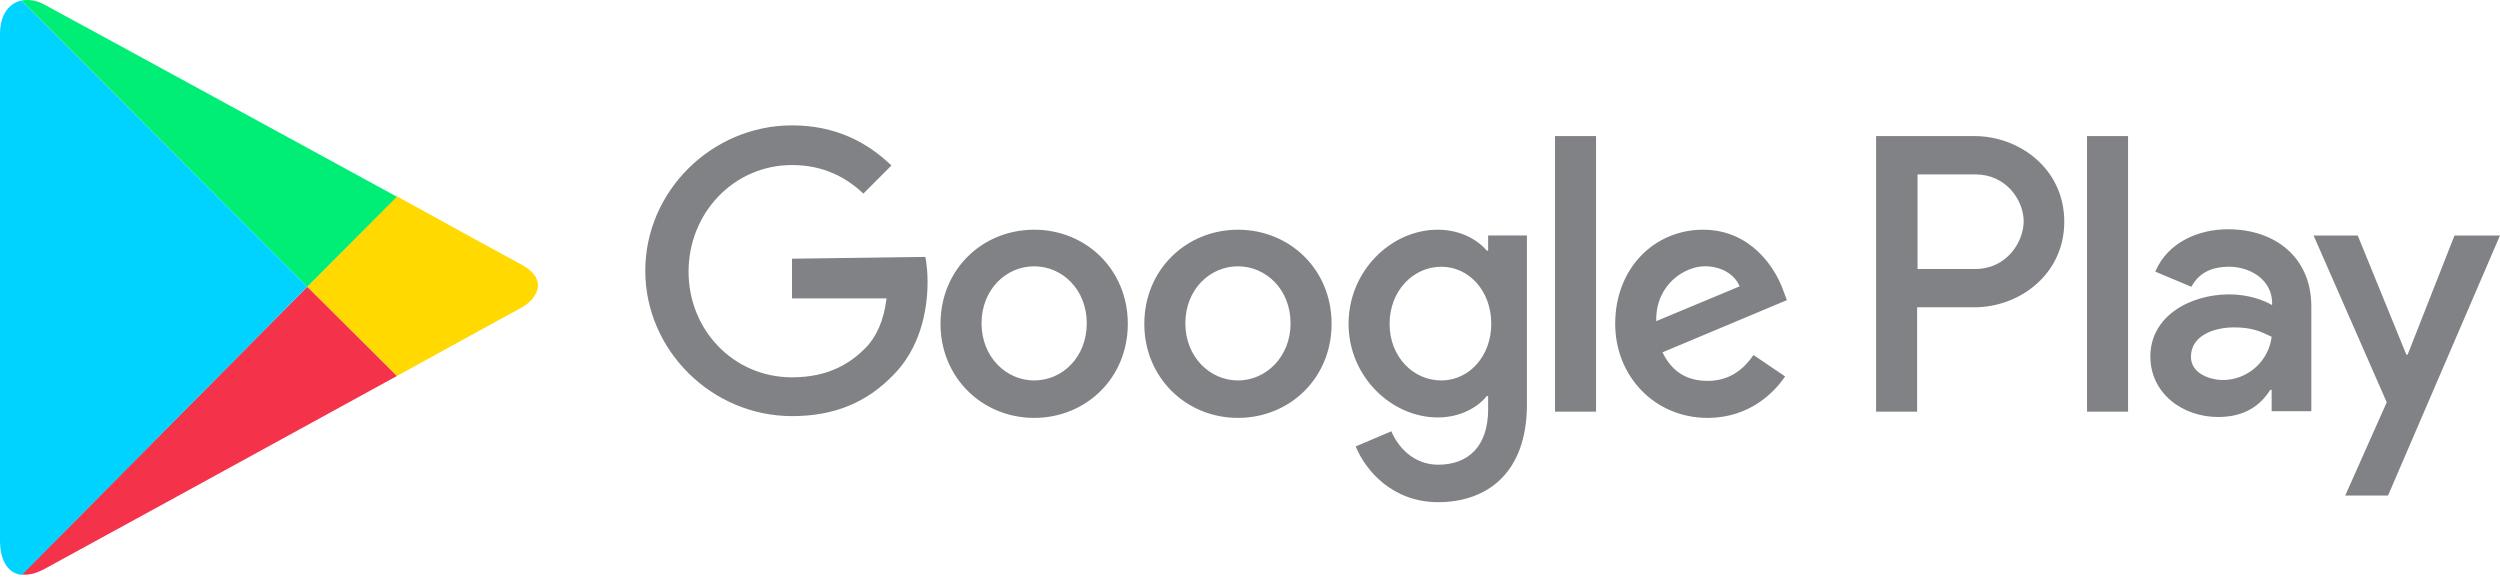
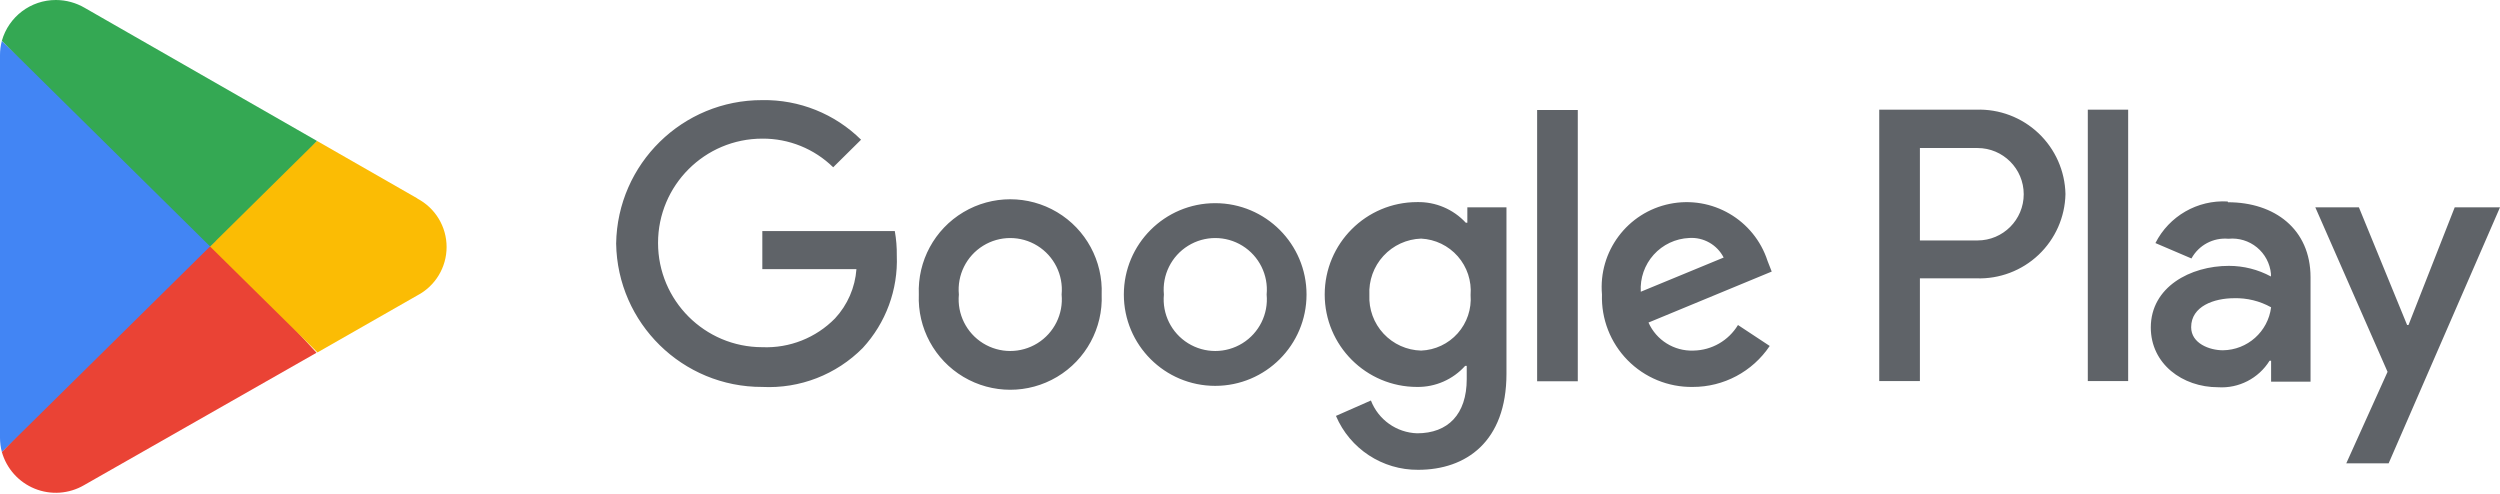
- <svg xmlns="http://www.w3.org/2000/svg" width="512px" height="118px" viewBox="0 0 512 118" version="1.1" preserveAspectRatio="xMidYMid">
+ <svg xmlns="http://www.w3.org/2000/svg" width="512px" height="101px" viewBox="0 0 512 101" version="1.1" preserveAspectRatio="xMidYMid">
  <g>
-     <g>
-       <path d="M81.281,77.003 C95.254,69.33 105.848,63.484 106.761,63.03 C109.682,61.476 112.698,57.365 106.761,54.172 C104.844,53.168 94.523,47.503 81.281,40.199 L62.925,58.737 L81.281,77.003 Z" fill="#FFD900" />
-       <path d="M62.925,58.737 L4.474,117.646 C5.846,117.828 7.395,117.464 9.222,116.46 C13.056,114.362 53.698,92.166 81.281,77.007 L62.925,58.737 Z" fill="#F43249" />
-       <path d="M62.925,58.737 L81.281,40.289 C81.281,40.289 13.333,3.208 9.222,1.018 C7.673,0.101 5.937,-0.172 4.384,0.101 L62.925,58.737 Z" fill="#00EE76" />
-       <path d="M62.925,58.737 L4.384,0.101 C2.008,0.65 0,2.749 0,7.042 C0,13.892 0,105.04 0,110.705 C0,114.634 1.554,117.464 4.474,117.737 L62.925,58.737 Z" fill="#00D3FF" />
-     </g>
-     <path d="M253.533,47.044 C243.031,47.044 234.354,55.171 234.354,66.314 C234.354,77.366 242.94,85.584 253.533,85.584 C264.127,85.584 272.712,77.457 272.712,66.314 C272.712,55.171 264.127,47.044 253.533,47.044 Z M253.533,77.916 C247.778,77.916 242.758,73.074 242.758,66.228 C242.758,59.287 247.782,54.54 253.533,54.54 C259.284,54.54 264.308,59.287 264.308,66.228 C264.308,73.074 259.284,77.916 253.533,77.916 Z M211.796,47.044 C201.202,47.044 192.617,55.171 192.617,66.314 C192.617,77.366 201.202,85.584 211.796,85.584 C222.389,85.584 230.975,77.457 230.975,66.314 C230.975,55.171 222.389,47.044 211.796,47.044 Z M211.796,77.916 C206.04,77.916 201.021,73.074 201.021,66.228 C201.021,59.287 206.045,54.54 211.796,54.54 C217.551,54.54 222.571,59.287 222.571,66.228 C222.571,73.074 217.637,77.916 211.796,77.916 L211.796,77.916 Z M162.204,52.981 L162.204,61.108 L181.564,61.108 C181.015,65.674 179.466,69.053 177.181,71.338 C174.351,74.168 169.967,77.275 162.204,77.275 C150.238,77.275 141.017,67.595 141.017,55.63 C141.017,43.665 150.243,33.802 162.204,33.802 C168.686,33.802 173.347,36.36 176.817,39.649 L182.568,33.893 C177.726,29.237 171.244,25.676 162.204,25.676 C145.855,25.676 132.154,39.099 132.154,55.448 C132.154,71.797 145.855,85.221 162.204,85.221 C171.062,85.221 177.64,82.3 182.936,76.817 C188.324,71.429 189.968,63.847 189.968,57.729 C189.968,55.812 189.787,54.076 189.51,52.614 L162.204,52.981 Z M365.137,59.282 C363.583,54.989 358.654,47.044 348.788,47.044 C338.921,47.044 330.794,54.808 330.794,66.314 C330.794,77.089 338.921,85.584 349.701,85.584 C358.468,85.584 363.492,80.196 365.591,77.089 L359.109,72.706 C356.915,75.904 353.994,78.002 349.701,78.002 C345.408,78.002 342.396,76.085 340.475,72.156 L365.954,61.472 L365.137,59.282 Z M339.198,65.769 C339.017,58.369 344.954,54.535 349.151,54.535 C352.531,54.535 355.27,56.179 356.274,58.646 L339.198,65.769 Z M318.466,84.307 L326.87,84.307 L326.87,27.865 L318.466,27.865 L318.466,84.307 Z M304.77,51.337 L304.497,51.337 C302.58,49.052 299.019,47.044 294.449,47.044 C284.859,47.044 276.183,55.539 276.183,66.314 C276.183,77.089 284.95,85.493 294.449,85.493 C299.014,85.493 302.576,83.485 304.497,81.109 L304.77,81.109 L304.77,83.849 C304.77,91.249 300.84,95.173 294.54,95.173 C289.425,95.173 286.227,91.43 284.95,88.323 L277.646,91.43 C279.744,96.545 285.318,102.846 294.54,102.846 C304.402,102.846 312.715,97 312.715,82.845 L312.715,48.23 L304.77,48.23 L304.77,51.337 L304.77,51.337 Z M295.18,77.916 C289.425,77.916 284.587,73.074 284.587,66.319 C284.587,59.564 289.429,54.63 295.18,54.63 C300.845,54.63 305.41,59.564 305.41,66.319 C305.406,72.983 300.84,77.916 295.18,77.916 Z M404.317,27.865 L384.225,27.865 L384.225,84.307 L392.629,84.307 L392.629,62.934 L404.317,62.934 C413.634,62.934 422.765,56.175 422.765,45.4 C422.765,34.625 413.634,27.865 404.317,27.865 Z M404.589,55.085 L392.715,55.085 L392.715,35.719 L404.589,35.719 C410.799,35.719 414.452,40.925 414.452,45.4 C414.365,49.783 410.804,55.085 404.589,55.085 L404.589,55.085 Z M456.285,46.953 C450.257,46.953 443.956,49.602 441.398,55.63 L448.798,58.737 C450.443,55.63 453.364,54.626 456.471,54.626 C460.855,54.626 465.238,57.274 465.329,61.93 L465.329,62.48 C463.775,61.567 460.582,60.286 456.562,60.286 C448.526,60.286 440.394,64.761 440.394,72.983 C440.394,80.564 446.972,85.402 454.277,85.402 C459.941,85.402 463.044,82.845 464.961,79.833 L465.234,79.833 L465.234,84.217 L473.36,84.217 L473.36,62.571 C473.27,52.618 465.874,46.953 456.285,46.953 Z M455.281,77.825 C452.541,77.825 448.703,76.453 448.703,73.078 C448.703,68.694 453.45,67.05 457.561,67.05 C461.213,67.05 462.949,67.872 465.234,68.967 C464.593,74.173 460.119,77.825 455.281,77.825 Z M502.679,48.234 L493.089,72.619 L492.816,72.619 L482.864,48.234 L473.824,48.234 L488.801,82.39 L480.306,101.479 L489.073,101.479 L511.995,48.234 L502.679,48.234 Z M427.425,84.307 L435.829,84.307 L435.829,27.865 L427.425,27.865 L427.425,84.307 Z" fill="#808285" />
+     <path d="M502.725,42.462 L493.261,66.563 L492.977,66.563 L483.103,42.462 L474.176,42.462 L488.971,76.153 L480.517,94.892 L489.192,94.892 L512,42.462 L502.725,42.462 Z M435.847,22.461 L427.582,22.461 L427.582,78.046 L435.847,78.046 L435.847,22.461 Z M404.742,22.461 L384.868,22.461 L384.868,78.046 L393.196,78.046 L393.196,57.005 L404.773,57.005 C409.488,57.166 414.071,55.431 417.498,52.189 C420.924,48.946 422.909,44.465 423.007,39.749 C422.909,35.024 420.921,30.535 417.489,27.286 C414.056,24.038 409.465,22.3 404.742,22.461 Z M404.963,49.244 L393.196,49.244 L393.196,30.316 L404.994,30.316 C410.221,30.316 414.458,34.553 414.458,39.78 C414.458,45.007 410.221,49.244 404.994,49.244 L404.963,49.244 Z M456.226,41.263 C450.039,40.908 444.23,44.252 441.43,49.78 L448.812,52.935 C450.307,50.202 453.281,48.616 456.384,48.897 C458.489,48.686 460.592,49.323 462.226,50.667 C463.86,52.011 464.891,53.952 465.09,56.058 L465.09,56.626 C462.445,55.195 459.485,54.447 456.478,54.449 C448.56,54.449 440.484,58.803 440.484,67.068 C440.484,74.513 446.951,79.308 454.27,79.308 C458.513,79.577 462.561,77.493 464.806,73.882 L465.122,73.882 L465.122,78.172 L473.198,78.172 L473.198,56.784 C473.198,46.91 465.816,41.421 456.289,41.421 L456.226,41.263 Z M455.248,71.737 C452.535,71.737 448.749,70.349 448.749,67.005 C448.749,62.714 453.45,61.074 457.551,61.074 C460.196,61.003 462.811,61.646 465.122,62.935 C464.492,67.924 460.276,71.682 455.248,71.737 L455.248,71.737 Z M156.124,79.245 C139.788,79.299 126.445,66.209 126.186,49.875 C126.445,33.541 139.788,20.451 156.124,20.505 C163.68,20.379 170.969,23.302 176.345,28.613 L170.635,34.26 C166.762,30.465 161.546,28.355 156.124,28.392 C144.329,28.392 134.767,37.954 134.767,49.749 C134.767,61.544 144.329,71.106 156.124,71.106 C161.698,71.335 167.109,69.191 171.014,65.207 C173.581,62.439 175.128,58.878 175.399,55.112 L156.124,55.112 L156.124,47.32 L183.254,47.32 C183.55,48.975 183.687,50.654 183.664,52.336 C183.936,59.319 181.429,66.126 176.692,71.264 C171.283,76.728 163.803,79.63 156.124,79.245 L156.124,79.245 Z M225.621,60.317 C225.903,67.189 222.397,73.664 216.488,77.184 C210.579,80.704 203.217,80.704 197.308,77.184 C191.398,73.664 187.893,67.189 188.175,60.317 C187.893,53.445 191.398,46.97 197.308,43.45 C203.217,39.93 210.579,39.93 216.488,43.45 C222.397,46.97 225.903,53.445 225.621,60.317 L225.621,60.317 Z M217.419,60.317 C217.798,56.32 215.88,52.453 212.468,50.337 C209.056,48.221 204.74,48.221 201.328,50.337 C197.916,52.453 195.998,56.32 196.377,60.317 C195.998,64.314 197.916,68.181 201.328,70.297 C204.74,72.413 209.056,72.413 212.468,70.297 C215.88,68.181 217.798,64.314 217.419,60.317 L217.419,60.317 Z M267.578,60.317 C267.578,70.649 259.202,79.024 248.871,79.024 C238.539,79.024 230.163,70.649 230.163,60.317 C230.163,49.985 238.539,41.61 248.871,41.61 C259.202,41.61 267.578,49.985 267.578,60.317 L267.578,60.317 Z M259.407,60.317 C259.787,56.32 257.868,52.453 254.456,50.337 C251.045,48.221 246.728,48.221 243.316,50.337 C239.904,52.453 237.986,56.32 238.366,60.317 C237.986,64.314 239.904,68.181 243.316,70.297 C246.728,72.413 251.045,72.413 254.456,70.297 C257.868,68.181 259.787,64.314 259.407,60.317 L259.407,60.317 Z M308.525,42.556 L308.525,76.532 C308.525,90.475 300.228,96.217 290.449,96.217 C283.118,96.279 276.471,91.922 273.603,85.176 L280.764,82.021 C282.283,85.958 286.01,88.605 290.228,88.74 C296.537,88.74 300.386,84.86 300.386,77.636 L300.386,74.923 L300.071,74.923 C297.567,77.716 293.979,79.292 290.228,79.245 C279.774,79.245 271.3,70.771 271.3,60.317 C271.3,49.863 279.774,41.389 290.228,41.389 C294.003,41.306 297.632,42.845 300.197,45.616 L300.512,45.616 L300.512,42.462 L308.525,42.462 L308.525,42.556 Z M301.175,60.412 C301.409,57.527 300.464,54.671 298.556,52.495 C296.647,50.319 293.939,49.01 291.048,48.866 C288.102,48.963 285.318,50.242 283.325,52.414 C281.331,54.585 280.295,57.468 280.449,60.412 C280.312,63.336 281.359,66.192 283.354,68.335 C285.348,70.478 288.122,71.727 291.048,71.8 C293.922,71.689 296.626,70.411 298.537,68.262 C300.447,66.113 301.4,63.278 301.175,60.412 L301.175,60.412 Z M323.131,22.524 L323.131,78.078 L314.803,78.078 L314.803,22.524 L323.131,22.524 Z M355.939,66.563 L362.438,70.853 C358.914,76.112 352.995,79.261 346.665,79.245 C341.654,79.317 336.833,77.334 333.323,73.758 C329.813,70.182 327.919,65.325 328.084,60.317 C327.319,51.497 333.295,43.507 341.972,41.747 C350.648,39.987 359.264,45.018 361.996,53.44 L362.848,55.617 L337.611,66.058 C339.22,69.675 342.867,71.948 346.822,71.8 C350.561,71.741 354.005,69.763 355.939,66.563 L355.939,66.563 Z M336.034,59.749 L353.006,52.746 C351.663,50.118 348.884,48.542 345.939,48.739 C343.157,48.861 340.54,50.096 338.677,52.166 C336.814,54.237 335.862,56.969 336.034,59.749 L336.034,59.749 Z" fill="#5F6368" />
+     <path d="M42.714,48.203 L0.379,92.557 C1.342,95.972 3.829,98.749 7.117,100.082 C10.405,101.414 14.124,101.152 17.193,99.372 L64.828,72.242 L42.714,48.203 Z" fill="#EA4335" />
+     <path d="M85.523,40.663 L64.923,28.865 L41.736,49.213 L65.017,72.178 L85.46,60.506 C89.151,58.574 91.464,54.751 91.464,50.585 C91.464,46.418 89.151,42.596 85.46,40.663 L85.523,40.663 Z" fill="#FBBC04" />
+     <path d="M0.379,8.391 C0.123,9.337 -0.005,10.314 3.58642309e-13,11.294 L3.58642309e-13,89.655 C0.003,90.635 0.13,91.61 0.379,92.557 L44.165,49.339 L0.379,8.391 Z" fill="#4285F4" />
+     <path d="M43.03,50.474 L64.923,28.865 L17.351,1.609 C15.561,0.561 13.526,0.006 11.452,0 C6.304,-0.01 1.779,3.406 0.379,8.36 L43.03,50.474 Z" fill="#34A853" />
  </g>
</svg>
